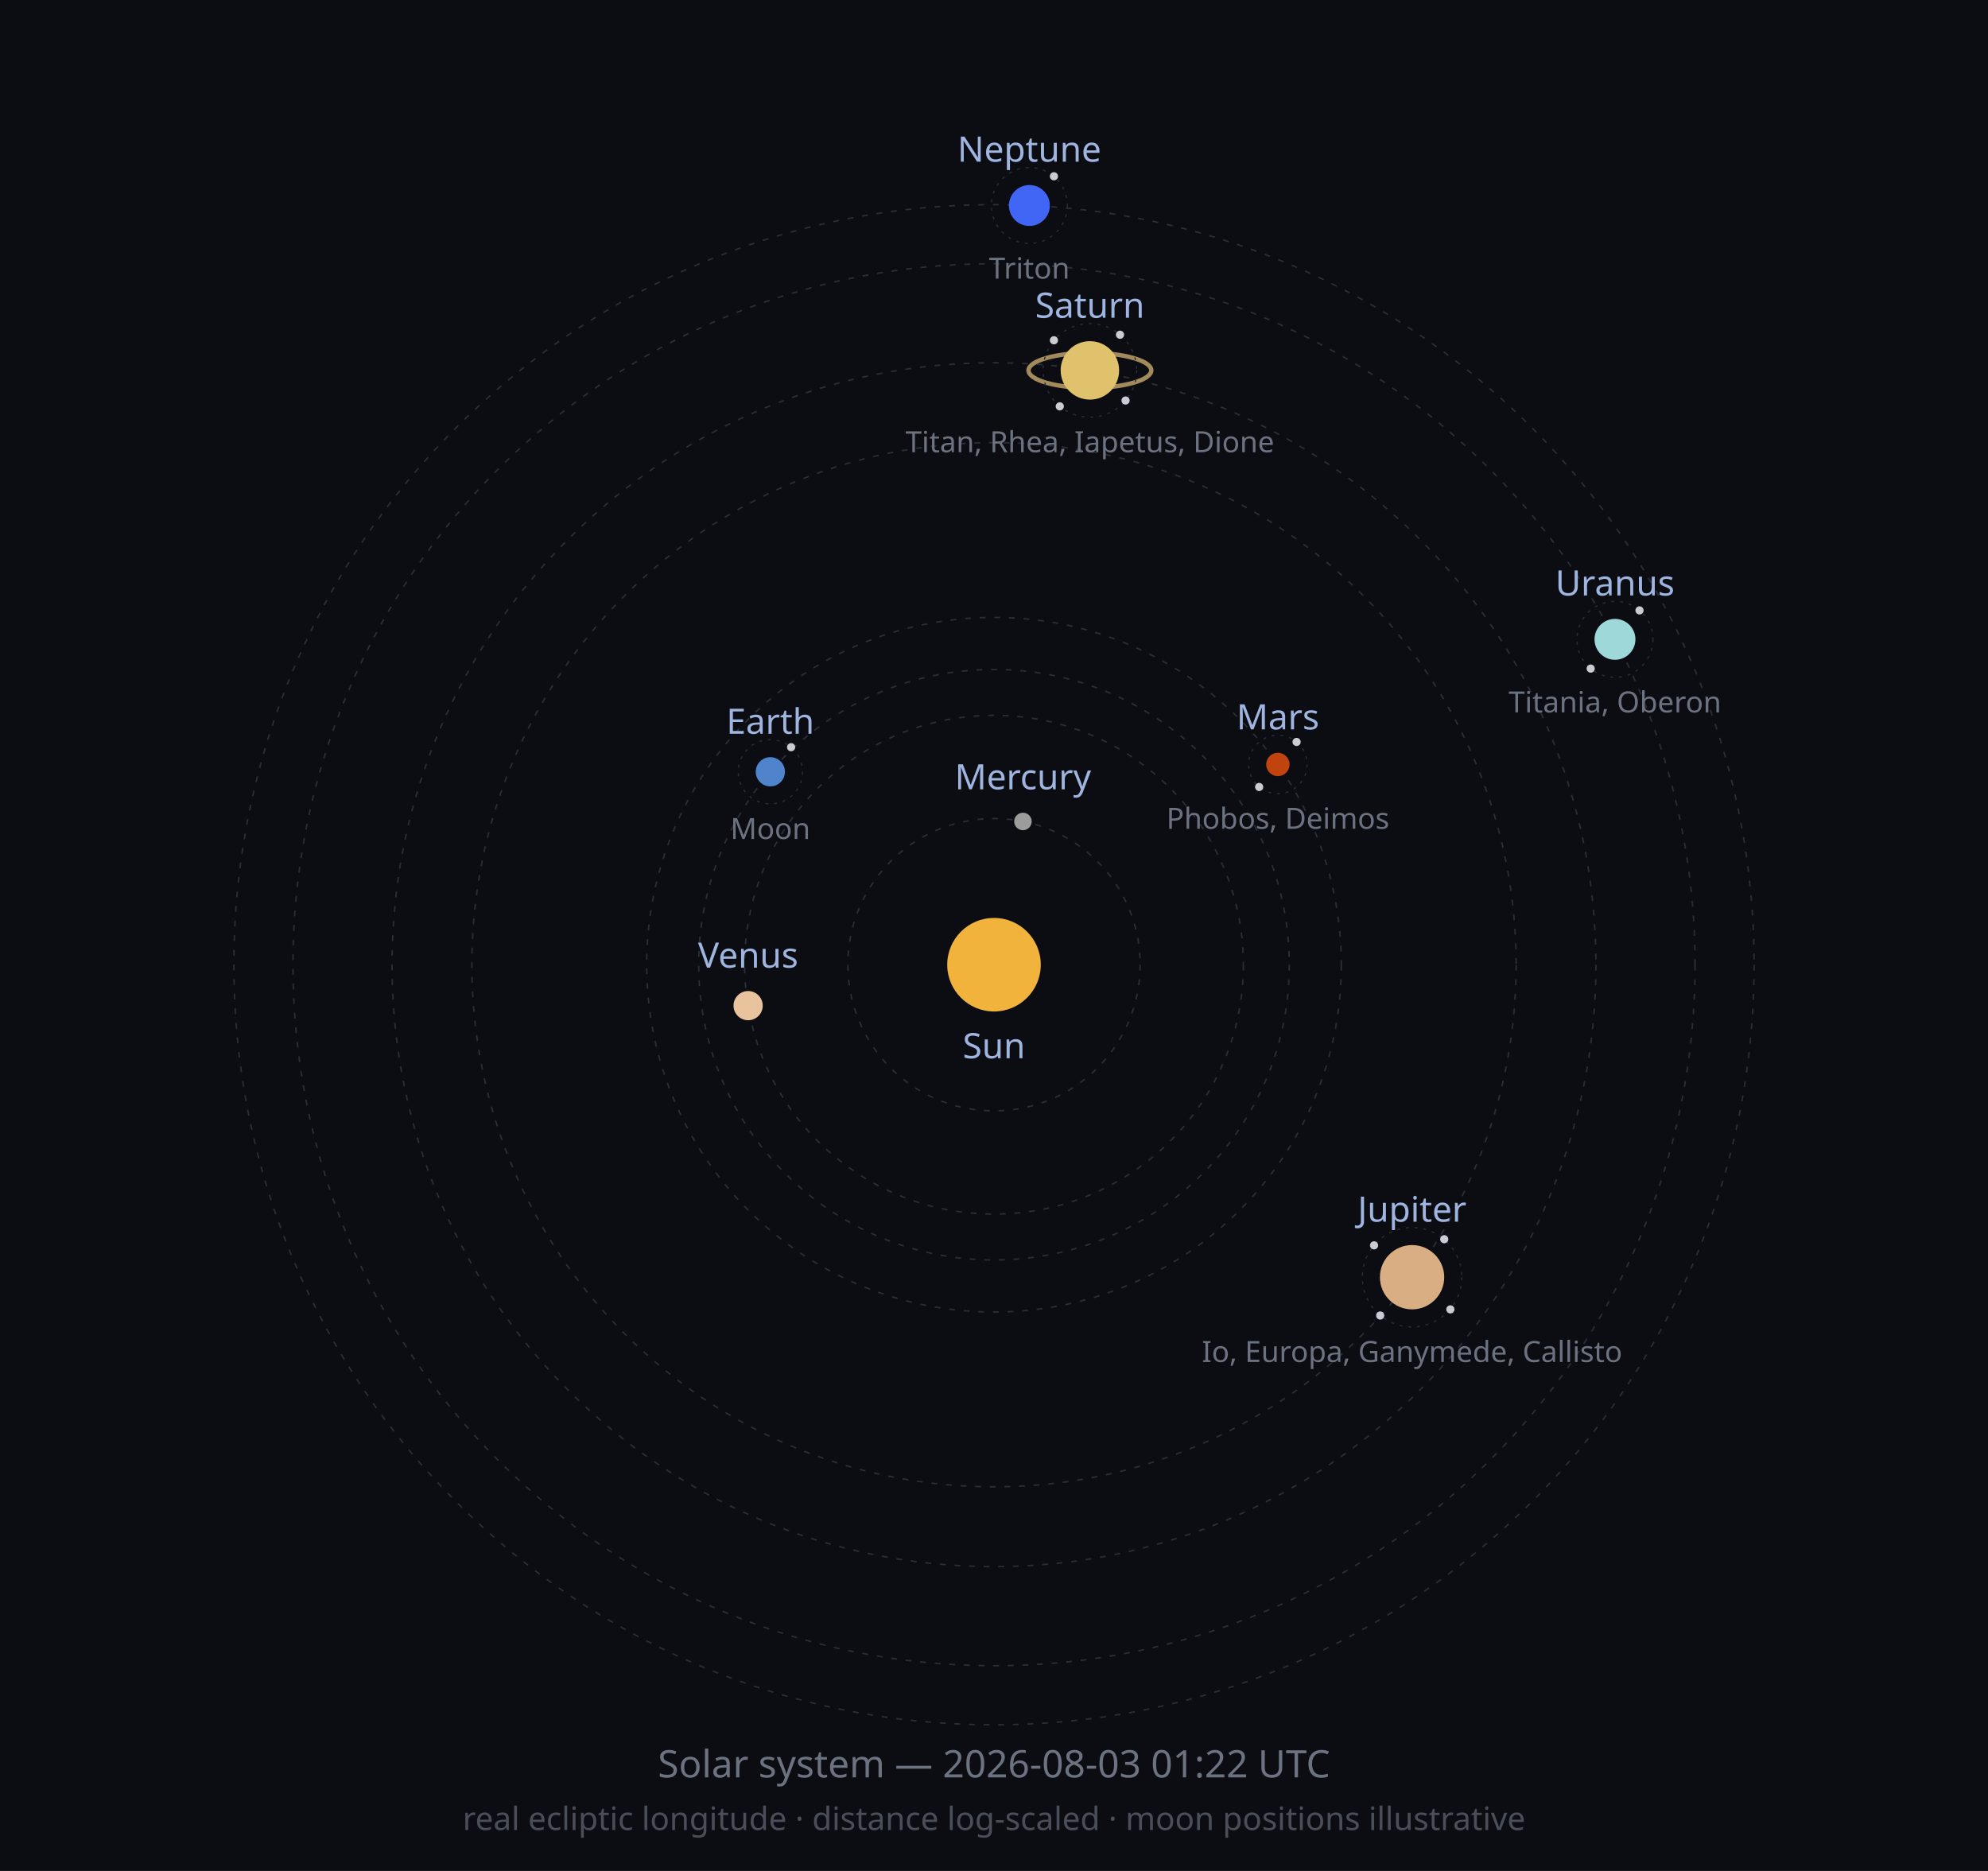
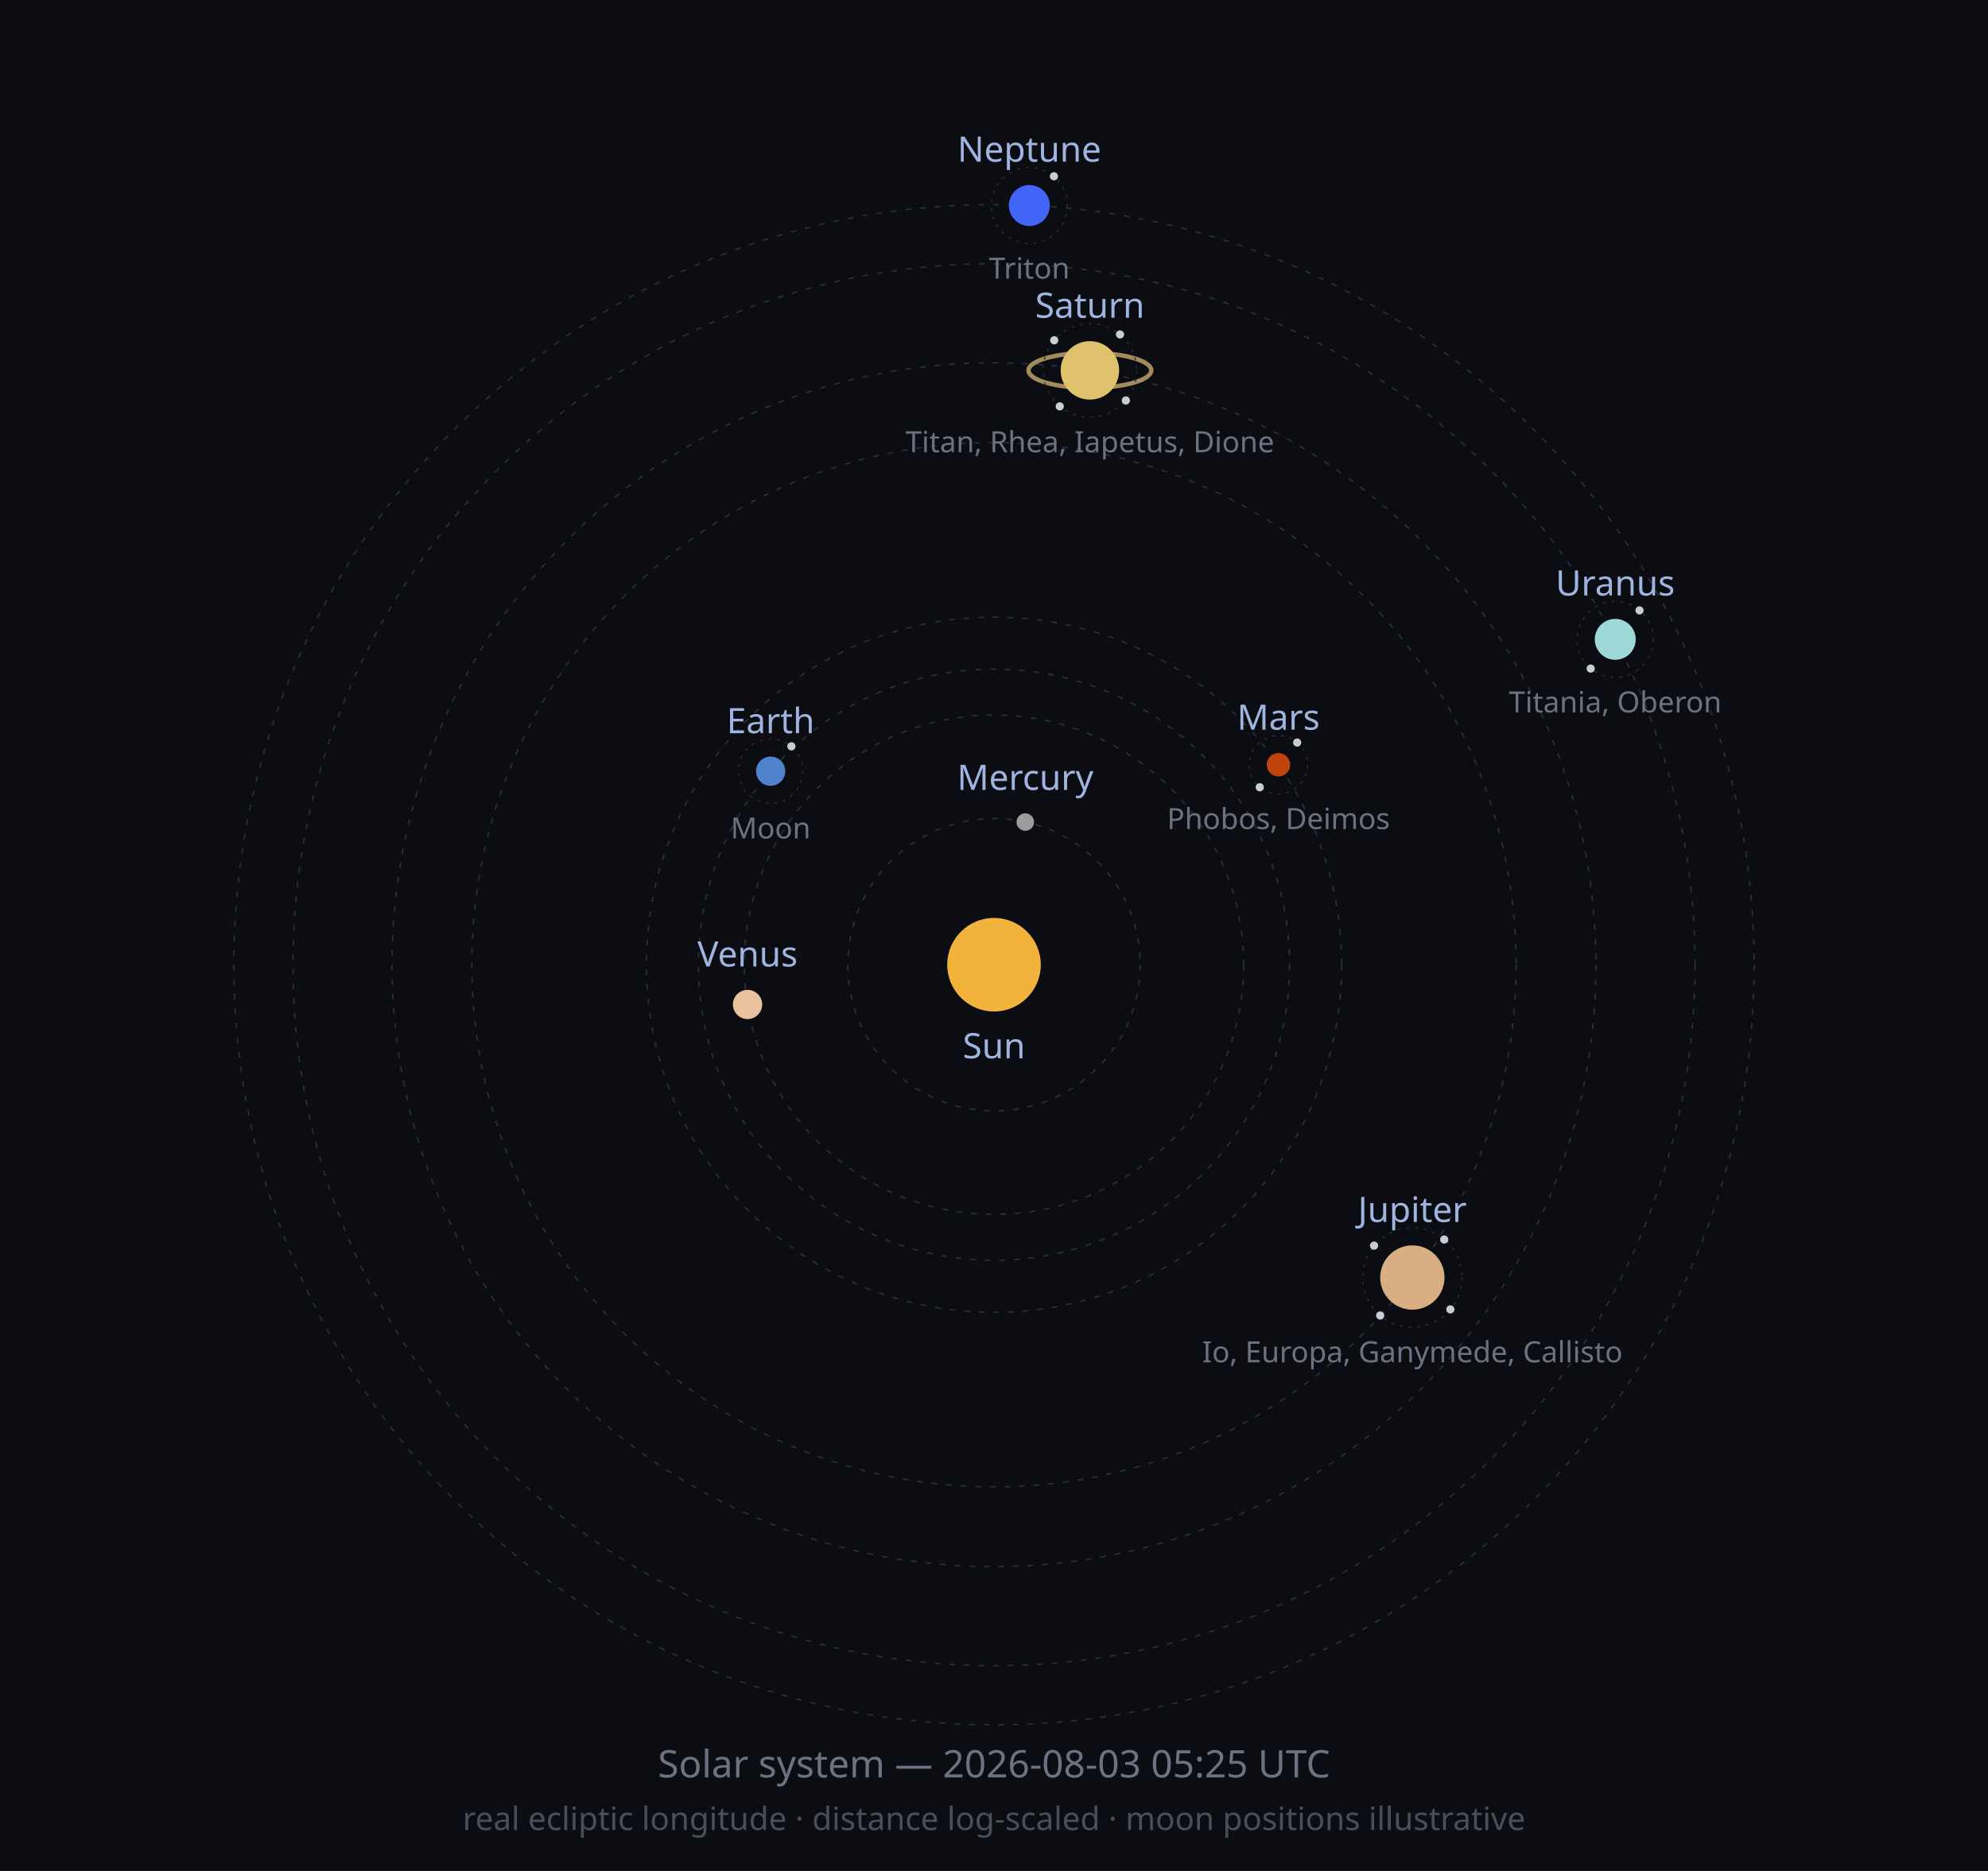
<svg xmlns="http://www.w3.org/2000/svg" width="680" height="640" viewBox="0 0 680 640" role="img">
  <defs>
    <marker id="arrow" viewBox="0 0 10 10" refX="8" refY="5" markerWidth="6" markerHeight="6" orient="auto-start-reverse">
      <path d="M2 1L8 5L2 9" fill="none" stroke="context-stroke" stroke-width="1.5" stroke-linecap="round" stroke-linejoin="round" />
    </marker>
  </defs>
  <style>
  .orbit { fill: none; stroke: #2A2E38; stroke-width: 0.5; stroke-dasharray: 2 3; }
  .moonorbit { fill: none; stroke: #2A2E38; stroke-width: 0.4; stroke-dasharray: 1 2; }
  .lbl { font-family: sans-serif; font-size: 12px; fill: #9FB4DE; }
  .moonlbl { font-family: sans-serif; font-size: 10px; fill: #6C7280; }
</style>
  <rect width="680" height="640" fill="#0B0D12" />
  <circle class="orbit" cx="340" cy="330" r="50.0" />
-   <circle class="orbit" cx="340" cy="330" r="85.3" />
-   <circle class="orbit" cx="340" cy="330" r="101.0" />
-   <circle class="orbit" cx="340" cy="330" r="118.8" />
+   <circle class="orbit" cx="340" cy="330" r="85.4" />
+   <circle class="orbit" cx="340" cy="330" r="101.1" />
+   <circle class="orbit" cx="340" cy="330" r="118.9" />
  <circle class="orbit" cx="340" cy="330" r="178.6" />
  <circle class="orbit" cx="340" cy="330" r="205.9" />
  <circle class="orbit" cx="340" cy="330" r="239.8" />
  <circle class="orbit" cx="340" cy="330" r="260.0" />
  <circle cx="340" cy="330" r="16" fill="#F2B33D" />
  <text class="lbl" x="340" y="362" text-anchor="middle">Sun</text>
-   <circle cx="349.9" cy="281.0" r="3" fill="#9C9C9C" />
-   <text class="lbl" x="349.9" y="270.0" text-anchor="middle">Mercury</text>
-   <circle cx="255.9" cy="344.0" r="5" fill="#E8C39E" />
-   <text class="lbl" x="255.9" y="331.0" text-anchor="middle">Venus</text>
-   <circle cx="263.5" cy="264.0" r="5" fill="#4F83CC" />
-   <circle class="moonorbit" cx="263.5" cy="264.0" r="11" />
-   <circle cx="270.6" cy="255.6" r="1.4" fill="#C9CDD3" />
-   <text class="moonlbl" x="263.5" y="287.0" text-anchor="middle">Moon</text>
-   <text class="lbl" x="263.5" y="251.0" text-anchor="middle">Earth</text>
-   <circle cx="437.1" cy="261.5" r="4" fill="#C1440E" />
-   <circle class="moonorbit" cx="437.1" cy="261.5" r="10" />
-   <circle cx="443.5" cy="253.8" r="1.4" fill="#C9CDD3" />
-   <circle cx="430.7" cy="269.2" r="1.4" fill="#C9CDD3" />
-   <text class="moonlbl" x="437.1" y="283.5" text-anchor="middle">Phobos, Deimos</text>
-   <text class="lbl" x="437.1" y="249.5" text-anchor="middle">Mars</text>
-   <circle cx="483.0" cy="436.9" r="11" fill="#D8AE82" />
-   <circle class="moonorbit" cx="483.0" cy="436.9" r="17" />
-   <circle cx="494.0" cy="423.9" r="1.4" fill="#C9CDD3" />
+   <circle cx="350.7" cy="281.2" r="3" fill="#9C9C9C" />
+   <text class="lbl" x="350.7" y="270.2" text-anchor="middle">Mercury</text>
+   <circle cx="255.7" cy="343.6" r="5" fill="#E8C39E" />
+   <text class="lbl" x="255.7" y="330.6" text-anchor="middle">Venus</text>
+   <circle cx="263.6" cy="263.8" r="5" fill="#4F83CC" />
+   <circle class="moonorbit" cx="263.6" cy="263.8" r="11" />
+   <circle cx="270.7" cy="255.3" r="1.4" fill="#C9CDD3" />
+   <text class="moonlbl" x="263.6" y="286.8" text-anchor="middle">Moon</text>
+   <text class="lbl" x="263.6" y="250.8" text-anchor="middle">Earth</text>
+   <circle cx="437.3" cy="261.6" r="4" fill="#C1440E" />
+   <circle class="moonorbit" cx="437.3" cy="261.6" r="10" />
+   <circle cx="443.7" cy="254.0" r="1.4" fill="#C9CDD3" />
+   <circle cx="430.9" cy="269.3" r="1.4" fill="#C9CDD3" />
+   <text class="moonlbl" x="437.3" y="283.6" text-anchor="middle">Phobos, Deimos</text>
+   <text class="lbl" x="437.3" y="249.6" text-anchor="middle">Mars</text>
+   <circle cx="483.1" cy="437.0" r="11" fill="#D8AE82" />
+   <circle class="moonorbit" cx="483.1" cy="437.0" r="17" />
+   <circle cx="494.0" cy="424.0" r="1.4" fill="#C9CDD3" />
  <circle cx="496.1" cy="447.9" r="1.4" fill="#C9CDD3" />
  <circle cx="472.1" cy="450.0" r="1.4" fill="#C9CDD3" />
-   <circle cx="470.0" cy="426.0" r="1.4" fill="#C9CDD3" />
-   <text class="moonlbl" x="483.0" y="465.9" text-anchor="middle">Io, Europa, Ganymede, Callisto</text>
-   <text class="lbl" x="483.0" y="417.9" text-anchor="middle">Jupiter</text>
+   <circle cx="470.0" cy="426.1" r="1.4" fill="#C9CDD3" />
+   <text class="moonlbl" x="483.1" y="466.0" text-anchor="middle">Io, Europa, Ganymede, Callisto</text>
+   <text class="lbl" x="483.1" y="418.0" text-anchor="middle">Jupiter</text>
  <ellipse cx="372.8" cy="126.7" rx="21.0" ry="6.0" fill="none" stroke="#C9A96E" stroke-width="1.5" opacity="0.8" />
  <circle cx="372.8" cy="126.7" r="10" fill="#E0C16C" />
  <circle class="moonorbit" cx="372.8" cy="126.7" r="16" />
-   <circle cx="383.1" cy="114.5" r="1.4" fill="#C9CDD3" />
-   <circle cx="385.0" cy="137.0" r="1.4" fill="#C9CDD3" />
+   <circle cx="383.1" cy="114.4" r="1.4" fill="#C9CDD3" />
+   <circle cx="385.1" cy="137.0" r="1.4" fill="#C9CDD3" />
  <circle cx="362.5" cy="139.0" r="1.4" fill="#C9CDD3" />
-   <circle cx="360.5" cy="116.4" r="1.4" fill="#C9CDD3" />
+   <circle cx="360.6" cy="116.4" r="1.4" fill="#C9CDD3" />
  <text class="moonlbl" x="372.8" y="154.7" text-anchor="middle">Titan, Rhea, Iapetus, Dione</text>
  <text class="lbl" x="372.8" y="108.7" text-anchor="middle">Saturn</text>
-   <circle cx="552.4" cy="218.7" r="7" fill="#9FD8D8" />
-   <circle class="moonorbit" cx="552.4" cy="218.7" r="13" />
+   <circle cx="552.5" cy="218.7" r="7" fill="#9FD8D8" />
+   <circle class="moonorbit" cx="552.5" cy="218.7" r="13" />
  <circle cx="560.8" cy="208.8" r="1.4" fill="#C9CDD3" />
  <circle cx="544.1" cy="228.7" r="1.4" fill="#C9CDD3" />
-   <text class="moonlbl" x="552.4" y="243.7" text-anchor="middle">Titania, Oberon</text>
-   <text class="lbl" x="552.4" y="203.7" text-anchor="middle">Uranus</text>
+   <text class="moonlbl" x="552.5" y="243.7" text-anchor="middle">Titania, Oberon</text>
+   <text class="lbl" x="552.5" y="203.7" text-anchor="middle">Uranus</text>
  <circle cx="352.1" cy="70.3" r="7" fill="#4166F5" />
  <circle class="moonorbit" cx="352.1" cy="70.3" r="13" />
  <circle cx="360.5" cy="60.3" r="1.4" fill="#C9CDD3" />
  <text class="moonlbl" x="352.1" y="95.3" text-anchor="middle">Triton</text>
  <text class="lbl" x="352.1" y="55.3" text-anchor="middle">Neptune</text>
-   <text x="340" y="608" font-size="13" fill="#6C7280" text-anchor="middle" font-family="sans-serif">Solar system — 2026-08-03 01:22 UTC</text>
+   <text x="340" y="608" font-size="13" fill="#6C7280" text-anchor="middle" font-family="sans-serif">Solar system — 2026-08-03 05:25 UTC</text>
  <text x="340" y="626" font-size="11" fill="#4A4E58" text-anchor="middle" font-family="sans-serif">real ecliptic longitude · distance log-scaled · moon positions illustrative</text>
</svg>
